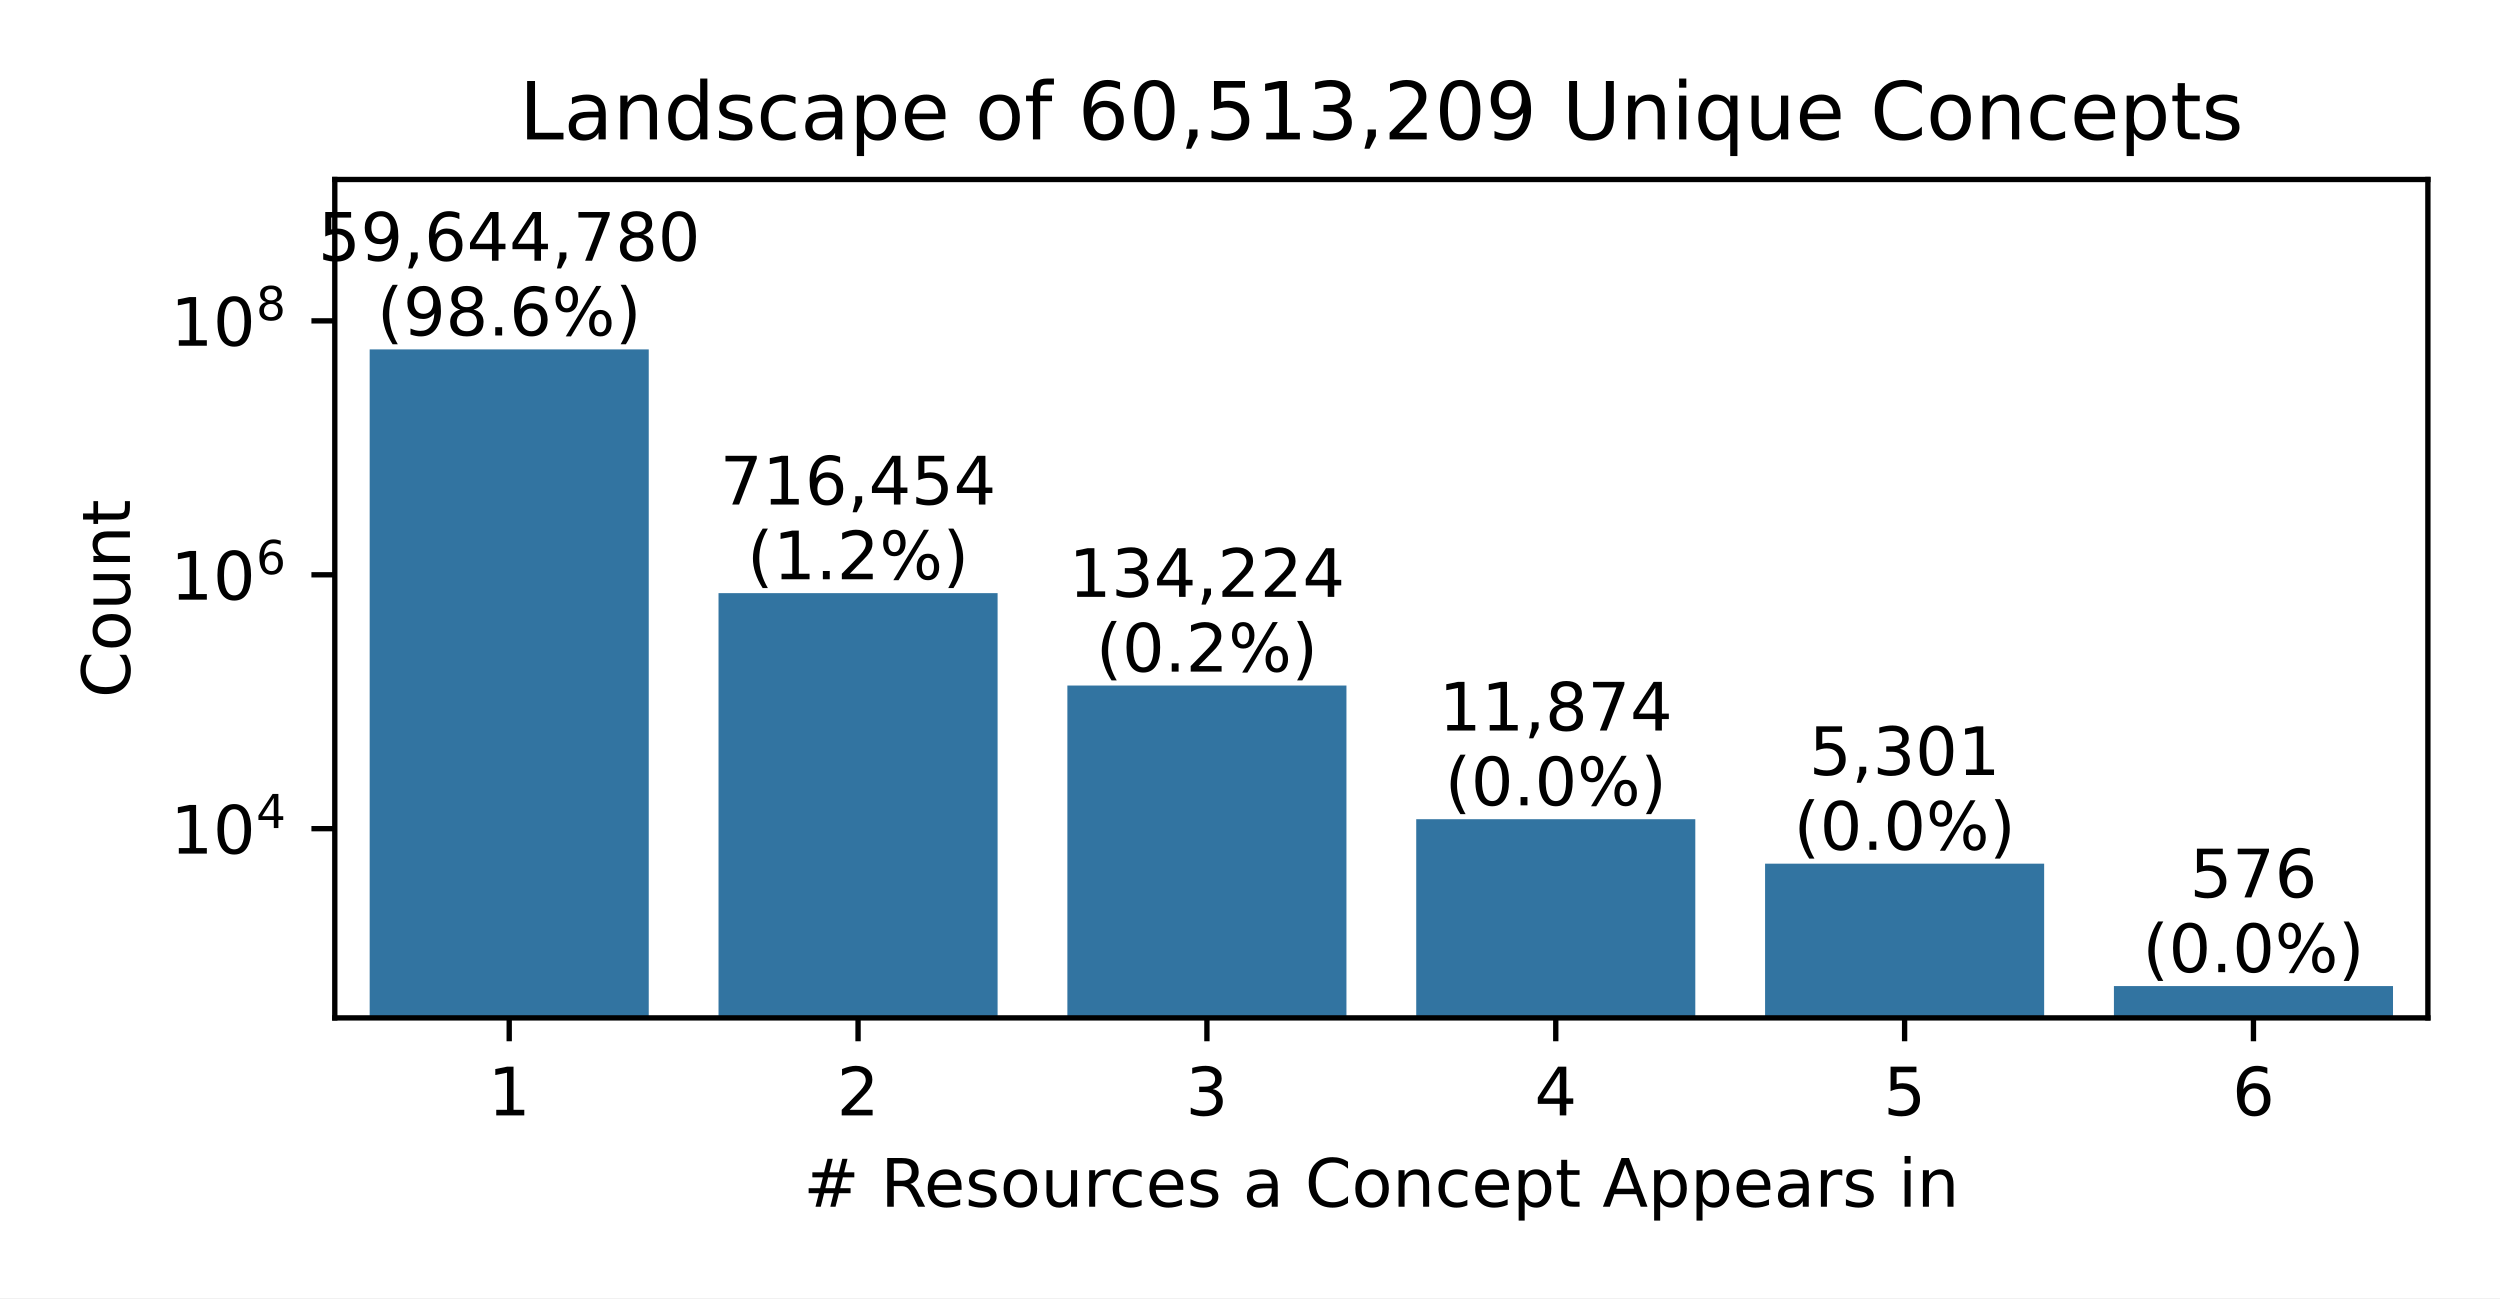
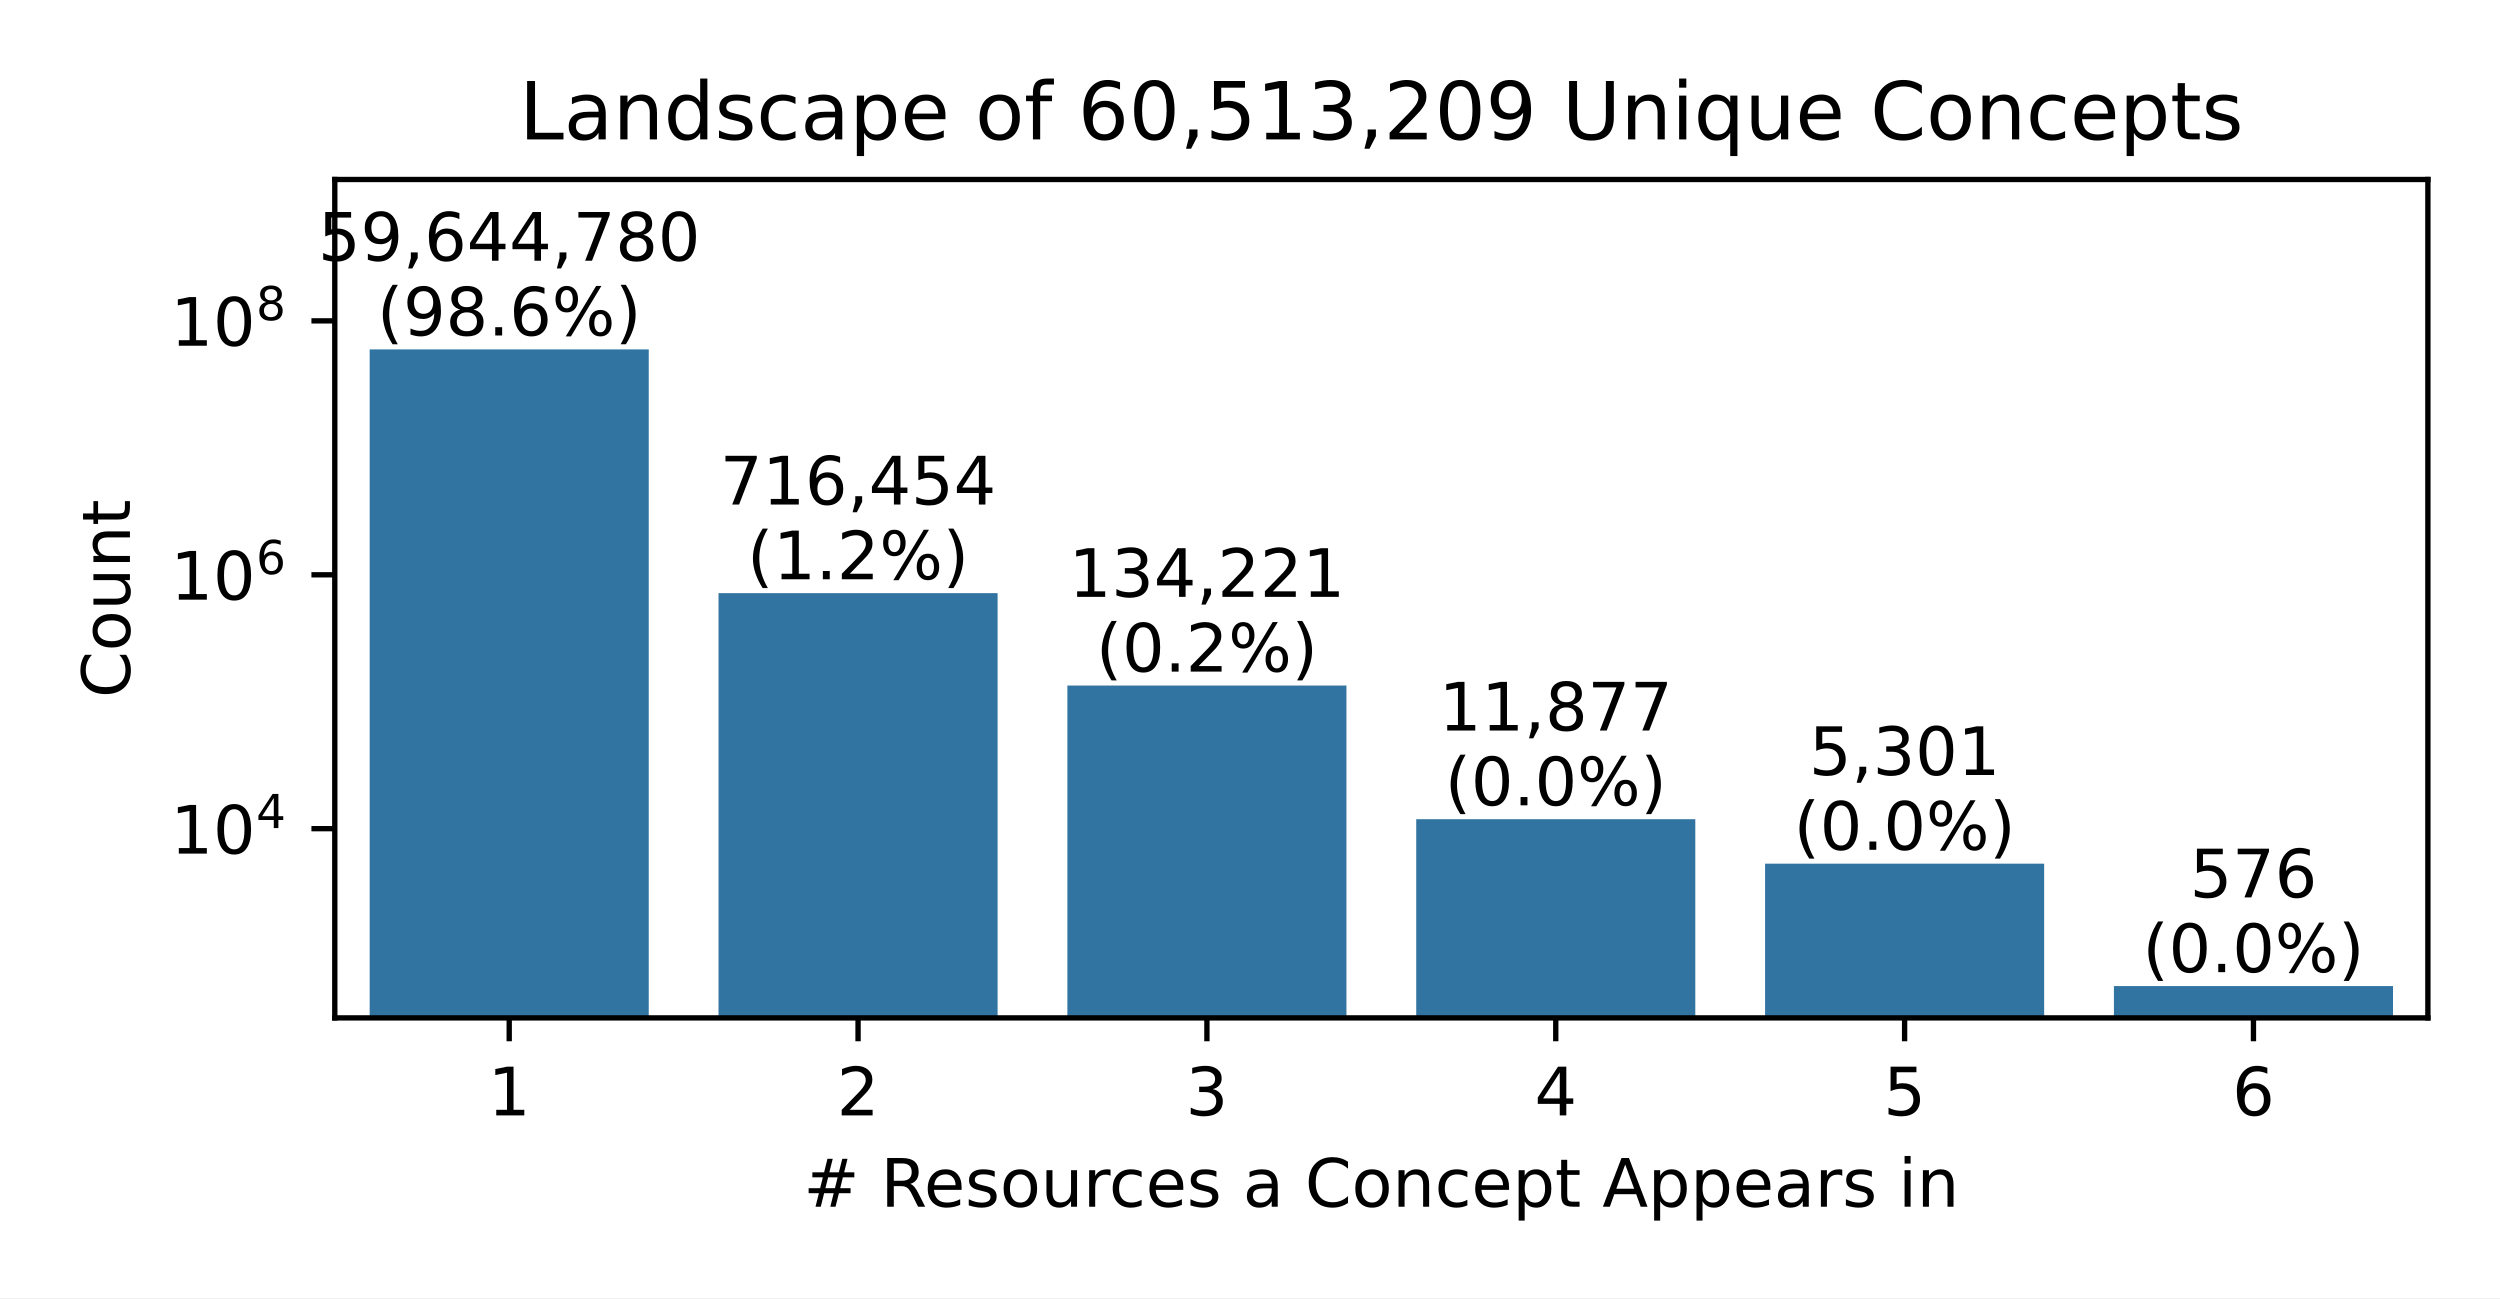
<svg xmlns="http://www.w3.org/2000/svg" xmlns:xlink="http://www.w3.org/1999/xlink" width="374.4pt" height="194.4pt" viewBox="0 0 374.4 194.4" version="1.1">
  <defs>
    <style type="text/css">*{stroke-linejoin: round; stroke-linecap: butt}</style>
  </defs>
  <g id="figure_1">
    <g id="patch_1">
      <path d="M 0 194.4  L 374.4 194.4  L 374.4 0  L 0 0  z " style="fill: #ffffff" />
    </g>
    <g id="axes_1">
      <g id="patch_2">
        <path d="M 50.138 152.44  L 363.6 152.44  L 363.6 26.88  L 50.138 26.88  z " style="fill: #ffffff" />
      </g>
      <g id="patch_3">
-         <path d="M 55.362 19212.896  L 97.157 19212.896  L 97.157 52.321  L 55.362 52.321  z " clip-path="url(#p3a0785d4c1)" style="fill: #3274a1" />
+         <path d="M 55.362 19212.896  L 97.157 19212.896  L 97.157 52.321  L 55.362 52.321  z " clip-path="url(#p7bde21ce56)" style="fill: #3274a1" />
      </g>
      <g id="patch_4">
-         <path d="M 107.606 19212.896  L 149.401 19212.896  L 149.401 88.832  L 107.606 88.832  z " clip-path="url(#p3a0785d4c1)" style="fill: #3274a1" />
+         <path d="M 107.606 19212.896  L 149.401 19212.896  L 149.401 88.832  L 107.606 88.832  z " clip-path="url(#p7bde21ce56)" style="fill: #3274a1" />
      </g>
      <g id="patch_5">
-         <path d="M 159.849 19212.896  L 201.644 19212.896  L 201.644 102.662  L 159.849 102.662  z " clip-path="url(#p3a0785d4c1)" style="fill: #3274a1" />
+         <path d="M 159.849 19212.896  L 201.644 19212.896  L 201.644 102.662  L 159.849 102.662  z " clip-path="url(#p7bde21ce56)" style="fill: #3274a1" />
      </g>
      <g id="patch_6">
-         <path d="M 212.093 19212.896  L 253.888 19212.896  L 253.888 122.686  L 212.093 122.686  z " clip-path="url(#p3a0785d4c1)" style="fill: #3274a1" />
+         <path d="M 212.093 19212.896  L 253.888 19212.896  L 253.888 122.684  L 212.093 122.684  z " clip-path="url(#p7bde21ce56)" style="fill: #3274a1" />
      </g>
      <g id="patch_7">
-         <path d="M 264.337 19212.896  L 306.132 19212.896  L 306.132 129.345  L 264.337 129.345  z " clip-path="url(#p3a0785d4c1)" style="fill: #3274a1" />
+         <path d="M 264.337 19212.896  L 306.132 19212.896  L 306.132 129.345  L 264.337 129.345  z " clip-path="url(#p7bde21ce56)" style="fill: #3274a1" />
      </g>
      <g id="patch_8">
-         <path d="M 316.581 19212.896  L 358.376 19212.896  L 358.376 147.672  L 316.581 147.672  z " clip-path="url(#p3a0785d4c1)" style="fill: #3274a1" />
+         <path d="M 316.581 19212.896  L 358.376 19212.896  L 358.376 147.672  L 316.581 147.672  z " clip-path="url(#p7bde21ce56)" style="fill: #3274a1" />
      </g>
      <g id="matplotlib.axis_1">
        <g id="xtick_1">
          <g id="line2d_1">
            <defs>
-               <path id="m4027e3c167" d="M 0 0  L 0 3.5  " style="stroke: #000000; stroke-width: 0.8" />
+               <path id="m6cad500617" d="M 0 0  L 0 3.5  " style="stroke: #000000; stroke-width: 0.8" />
            </defs>
            <g>
-               <use xlink:href="#m4027e3c167" x="76.26" y="152.44" style="stroke: #000000; stroke-width: 0.8" />
+               <use xlink:href="#m6cad500617" x="76.26" y="152.44" style="stroke: #000000; stroke-width: 0.8" />
            </g>
          </g>
          <g id="text_1">
            <g transform="translate(73.07829 167.0384) scale(0.1 -0.1)">
              <defs>
                <path id="DejaVuSans-31" d="M 794 531  L 1825 531  L 1825 4091  L 703 3866  L 703 4441  L 1819 4666  L 2450 4666  L 2450 531  L 3481 531  L 3481 0  L 794 0  L 794 531  z " transform="scale(0.015625)" />
              </defs>
              <use xlink:href="#DejaVuSans-31" />
            </g>
          </g>
        </g>
        <g id="xtick_2">
          <g id="line2d_2">
            <g>
-               <use xlink:href="#m4027e3c167" x="128.503" y="152.44" style="stroke: #000000; stroke-width: 0.8" />
+               <use xlink:href="#m6cad500617" x="128.503" y="152.44" style="stroke: #000000; stroke-width: 0.8" />
            </g>
          </g>
          <g id="text_2">
            <g transform="translate(125.322 167.0384) scale(0.1 -0.1)">
              <defs>
                <path id="DejaVuSans-32" d="M 1228 531  L 3431 531  L 3431 0  L 469 0  L 469 531  Q 828 903 1448 1529  Q 2069 2156 2228 2338  Q 2531 2678 2651 2914  Q 2772 3150 2772 3378  Q 2772 3750 2511 3984  Q 2250 4219 1831 4219  Q 1534 4219 1204 4116  Q 875 4013 500 3803  L 500 4441  Q 881 4594 1212 4672  Q 1544 4750 1819 4750  Q 2544 4750 2975 4387  Q 3406 4025 3406 3419  Q 3406 3131 3298 2873  Q 3191 2616 2906 2266  Q 2828 2175 2409 1742  Q 1991 1309 1228 531  z " transform="scale(0.015625)" />
              </defs>
              <use xlink:href="#DejaVuSans-32" />
            </g>
          </g>
        </g>
        <g id="xtick_3">
          <g id="line2d_3">
            <g>
-               <use xlink:href="#m4027e3c167" x="180.747" y="152.44" style="stroke: #000000; stroke-width: 0.8" />
+               <use xlink:href="#m6cad500617" x="180.747" y="152.44" style="stroke: #000000; stroke-width: 0.8" />
            </g>
          </g>
          <g id="text_3">
            <g transform="translate(177.5657 167.0384) scale(0.1 -0.1)">
              <defs>
                <path id="DejaVuSans-33" d="M 2597 2516  Q 3050 2419 3304 2112  Q 3559 1806 3559 1356  Q 3559 666 3084 287  Q 2609 -91 1734 -91  Q 1441 -91 1130 -33  Q 819 25 488 141  L 488 750  Q 750 597 1062 519  Q 1375 441 1716 441  Q 2309 441 2620 675  Q 2931 909 2931 1356  Q 2931 1769 2642 2001  Q 2353 2234 1838 2234  L 1294 2234  L 1294 2753  L 1863 2753  Q 2328 2753 2575 2939  Q 2822 3125 2822 3475  Q 2822 3834 2567 4026  Q 2313 4219 1838 4219  Q 1578 4219 1281 4162  Q 984 4106 628 3988  L 628 4550  Q 988 4650 1302 4700  Q 1616 4750 1894 4750  Q 2613 4750 3031 4423  Q 3450 4097 3450 3541  Q 3450 3153 3228 2886  Q 3006 2619 2597 2516  z " transform="scale(0.015625)" />
              </defs>
              <use xlink:href="#DejaVuSans-33" />
            </g>
          </g>
        </g>
        <g id="xtick_4">
          <g id="line2d_4">
            <g>
-               <use xlink:href="#m4027e3c167" x="232.991" y="152.44" style="stroke: #000000; stroke-width: 0.8" />
+               <use xlink:href="#m6cad500617" x="232.991" y="152.44" style="stroke: #000000; stroke-width: 0.8" />
            </g>
          </g>
          <g id="text_4">
            <g transform="translate(229.8095 167.0384) scale(0.1 -0.1)">
              <defs>
                <path id="DejaVuSans-34" d="M 2419 4116  L 825 1625  L 2419 1625  L 2419 4116  z M 2253 4666  L 3047 4666  L 3047 1625  L 3713 1625  L 3713 1100  L 3047 1100  L 3047 0  L 2419 0  L 2419 1100  L 313 1100  L 313 1709  L 2253 4666  z " transform="scale(0.015625)" />
              </defs>
              <use xlink:href="#DejaVuSans-34" />
            </g>
          </g>
        </g>
        <g id="xtick_5">
          <g id="line2d_5">
            <g>
-               <use xlink:href="#m4027e3c167" x="285.234" y="152.44" style="stroke: #000000; stroke-width: 0.8" />
+               <use xlink:href="#m6cad500617" x="285.234" y="152.44" style="stroke: #000000; stroke-width: 0.8" />
            </g>
          </g>
          <g id="text_5">
            <g transform="translate(282.0532 167.0384) scale(0.1 -0.1)">
              <defs>
                <path id="DejaVuSans-35" d="M 691 4666  L 3169 4666  L 3169 4134  L 1269 4134  L 1269 2991  Q 1406 3038 1543 3061  Q 1681 3084 1819 3084  Q 2600 3084 3056 2656  Q 3513 2228 3513 1497  Q 3513 744 3044 326  Q 2575 -91 1722 -91  Q 1428 -91 1123 -41  Q 819 9 494 109  L 494 744  Q 775 591 1075 516  Q 1375 441 1709 441  Q 2250 441 2565 725  Q 2881 1009 2881 1497  Q 2881 1984 2565 2268  Q 2250 2553 1709 2553  Q 1456 2553 1204 2497  Q 953 2441 691 2322  L 691 4666  z " transform="scale(0.015625)" />
              </defs>
              <use xlink:href="#DejaVuSans-35" />
            </g>
          </g>
        </g>
        <g id="xtick_6">
          <g id="line2d_6">
            <g>
-               <use xlink:href="#m4027e3c167" x="337.478" y="152.44" style="stroke: #000000; stroke-width: 0.8" />
+               <use xlink:href="#m6cad500617" x="337.478" y="152.44" style="stroke: #000000; stroke-width: 0.8" />
            </g>
          </g>
          <g id="text_6">
            <g transform="translate(334.2969 167.0384) scale(0.1 -0.1)">
              <defs>
                <path id="DejaVuSans-36" d="M 2113 2584  Q 1688 2584 1439 2293  Q 1191 2003 1191 1497  Q 1191 994 1439 701  Q 1688 409 2113 409  Q 2538 409 2786 701  Q 3034 994 3034 1497  Q 3034 2003 2786 2293  Q 2538 2584 2113 2584  z M 3366 4563  L 3366 3988  Q 3128 4100 2886 4159  Q 2644 4219 2406 4219  Q 1781 4219 1451 3797  Q 1122 3375 1075 2522  Q 1259 2794 1537 2939  Q 1816 3084 2150 3084  Q 2853 3084 3261 2657  Q 3669 2231 3669 1497  Q 3669 778 3244 343  Q 2819 -91 2113 -91  Q 1303 -91 875 529  Q 447 1150 447 2328  Q 447 3434 972 4092  Q 1497 4750 2381 4750  Q 2619 4750 2861 4703  Q 3103 4656 3366 4563  z " transform="scale(0.015625)" />
              </defs>
              <use xlink:href="#DejaVuSans-36" />
            </g>
          </g>
        </g>
        <g id="text_7">
          <g transform="translate(120.3306 180.7166) scale(0.1 -0.1)">
            <defs>
              <path id="DejaVuSans-23" d="M 3272 2816  L 2363 2816  L 2100 1772  L 3016 1772  L 3272 2816  z M 2803 4594  L 2478 3297  L 3391 3297  L 3719 4594  L 4219 4594  L 3897 3297  L 4872 3297  L 4872 2816  L 3775 2816  L 3519 1772  L 4513 1772  L 4513 1294  L 3397 1294  L 3072 0  L 2572 0  L 2894 1294  L 1978 1294  L 1656 0  L 1153 0  L 1478 1294  L 494 1294  L 494 1772  L 1594 1772  L 1856 2816  L 850 2816  L 850 3297  L 1978 3297  L 2297 4594  L 2803 4594  z " transform="scale(0.015625)" />
              <path id="DejaVuSans-20" transform="scale(0.015625)" />
              <path id="DejaVuSans-52" d="M 2841 2188  Q 3044 2119 3236 1894  Q 3428 1669 3622 1275  L 4263 0  L 3584 0  L 2988 1197  Q 2756 1666 2539 1819  Q 2322 1972 1947 1972  L 1259 1972  L 1259 0  L 628 0  L 628 4666  L 2053 4666  Q 2853 4666 3247 4331  Q 3641 3997 3641 3322  Q 3641 2881 3436 2590  Q 3231 2300 2841 2188  z M 1259 4147  L 1259 2491  L 2053 2491  Q 2509 2491 2742 2702  Q 2975 2913 2975 3322  Q 2975 3731 2742 3939  Q 2509 4147 2053 4147  L 1259 4147  z " transform="scale(0.015625)" />
              <path id="DejaVuSans-65" d="M 3597 1894  L 3597 1613  L 953 1613  Q 991 1019 1311 708  Q 1631 397 2203 397  Q 2534 397 2845 478  Q 3156 559 3463 722  L 3463 178  Q 3153 47 2828 -22  Q 2503 -91 2169 -91  Q 1331 -91 842 396  Q 353 884 353 1716  Q 353 2575 817 3079  Q 1281 3584 2069 3584  Q 2775 3584 3186 3129  Q 3597 2675 3597 1894  z M 3022 2063  Q 3016 2534 2758 2815  Q 2500 3097 2075 3097  Q 1594 3097 1305 2825  Q 1016 2553 972 2059  L 3022 2063  z " transform="scale(0.015625)" />
              <path id="DejaVuSans-73" d="M 2834 3397  L 2834 2853  Q 2591 2978 2328 3040  Q 2066 3103 1784 3103  Q 1356 3103 1142 2972  Q 928 2841 928 2578  Q 928 2378 1081 2264  Q 1234 2150 1697 2047  L 1894 2003  Q 2506 1872 2764 1633  Q 3022 1394 3022 966  Q 3022 478 2636 193  Q 2250 -91 1575 -91  Q 1294 -91 989 -36  Q 684 19 347 128  L 347 722  Q 666 556 975 473  Q 1284 391 1588 391  Q 1994 391 2212 530  Q 2431 669 2431 922  Q 2431 1156 2273 1281  Q 2116 1406 1581 1522  L 1381 1569  Q 847 1681 609 1914  Q 372 2147 372 2553  Q 372 3047 722 3315  Q 1072 3584 1716 3584  Q 2034 3584 2315 3537  Q 2597 3491 2834 3397  z " transform="scale(0.015625)" />
              <path id="DejaVuSans-6f" d="M 1959 3097  Q 1497 3097 1228 2736  Q 959 2375 959 1747  Q 959 1119 1226 758  Q 1494 397 1959 397  Q 2419 397 2687 759  Q 2956 1122 2956 1747  Q 2956 2369 2687 2733  Q 2419 3097 1959 3097  z M 1959 3584  Q 2709 3584 3137 3096  Q 3566 2609 3566 1747  Q 3566 888 3137 398  Q 2709 -91 1959 -91  Q 1206 -91 779 398  Q 353 888 353 1747  Q 353 2609 779 3096  Q 1206 3584 1959 3584  z " transform="scale(0.015625)" />
              <path id="DejaVuSans-75" d="M 544 1381  L 544 3500  L 1119 3500  L 1119 1403  Q 1119 906 1312 657  Q 1506 409 1894 409  Q 2359 409 2629 706  Q 2900 1003 2900 1516  L 2900 3500  L 3475 3500  L 3475 0  L 2900 0  L 2900 538  Q 2691 219 2414 64  Q 2138 -91 1772 -91  Q 1169 -91 856 284  Q 544 659 544 1381  z M 1991 3584  L 1991 3584  z " transform="scale(0.015625)" />
              <path id="DejaVuSans-72" d="M 2631 2963  Q 2534 3019 2420 3045  Q 2306 3072 2169 3072  Q 1681 3072 1420 2755  Q 1159 2438 1159 1844  L 1159 0  L 581 0  L 581 3500  L 1159 3500  L 1159 2956  Q 1341 3275 1631 3429  Q 1922 3584 2338 3584  Q 2397 3584 2469 3576  Q 2541 3569 2628 3553  L 2631 2963  z " transform="scale(0.015625)" />
              <path id="DejaVuSans-63" d="M 3122 3366  L 3122 2828  Q 2878 2963 2633 3030  Q 2388 3097 2138 3097  Q 1578 3097 1268 2742  Q 959 2388 959 1747  Q 959 1106 1268 751  Q 1578 397 2138 397  Q 2388 397 2633 464  Q 2878 531 3122 666  L 3122 134  Q 2881 22 2623 -34  Q 2366 -91 2075 -91  Q 1284 -91 818 406  Q 353 903 353 1747  Q 353 2603 823 3093  Q 1294 3584 2113 3584  Q 2378 3584 2631 3529  Q 2884 3475 3122 3366  z " transform="scale(0.015625)" />
              <path id="DejaVuSans-61" d="M 2194 1759  Q 1497 1759 1228 1600  Q 959 1441 959 1056  Q 959 750 1161 570  Q 1363 391 1709 391  Q 2188 391 2477 730  Q 2766 1069 2766 1631  L 2766 1759  L 2194 1759  z M 3341 1997  L 3341 0  L 2766 0  L 2766 531  Q 2569 213 2275 61  Q 1981 -91 1556 -91  Q 1019 -91 701 211  Q 384 513 384 1019  Q 384 1609 779 1909  Q 1175 2209 1959 2209  L 2766 2209  L 2766 2266  Q 2766 2663 2505 2880  Q 2244 3097 1772 3097  Q 1472 3097 1187 3025  Q 903 2953 641 2809  L 641 3341  Q 956 3463 1253 3523  Q 1550 3584 1831 3584  Q 2591 3584 2966 3190  Q 3341 2797 3341 1997  z " transform="scale(0.015625)" />
              <path id="DejaVuSans-43" d="M 4122 4306  L 4122 3641  Q 3803 3938 3442 4084  Q 3081 4231 2675 4231  Q 1875 4231 1450 3742  Q 1025 3253 1025 2328  Q 1025 1406 1450 917  Q 1875 428 2675 428  Q 3081 428 3442 575  Q 3803 722 4122 1019  L 4122 359  Q 3791 134 3420 21  Q 3050 -91 2638 -91  Q 1578 -91 968 557  Q 359 1206 359 2328  Q 359 3453 968 4101  Q 1578 4750 2638 4750  Q 3056 4750 3426 4639  Q 3797 4528 4122 4306  z " transform="scale(0.015625)" />
              <path id="DejaVuSans-6e" d="M 3513 2113  L 3513 0  L 2938 0  L 2938 2094  Q 2938 2591 2744 2837  Q 2550 3084 2163 3084  Q 1697 3084 1428 2787  Q 1159 2491 1159 1978  L 1159 0  L 581 0  L 581 3500  L 1159 3500  L 1159 2956  Q 1366 3272 1645 3428  Q 1925 3584 2291 3584  Q 2894 3584 3203 3211  Q 3513 2838 3513 2113  z " transform="scale(0.015625)" />
              <path id="DejaVuSans-70" d="M 1159 525  L 1159 -1331  L 581 -1331  L 581 3500  L 1159 3500  L 1159 2969  Q 1341 3281 1617 3432  Q 1894 3584 2278 3584  Q 2916 3584 3314 3078  Q 3713 2572 3713 1747  Q 3713 922 3314 415  Q 2916 -91 2278 -91  Q 1894 -91 1617 61  Q 1341 213 1159 525  z M 3116 1747  Q 3116 2381 2855 2742  Q 2594 3103 2138 3103  Q 1681 3103 1420 2742  Q 1159 2381 1159 1747  Q 1159 1113 1420 752  Q 1681 391 2138 391  Q 2594 391 2855 752  Q 3116 1113 3116 1747  z " transform="scale(0.015625)" />
              <path id="DejaVuSans-74" d="M 1172 4494  L 1172 3500  L 2356 3500  L 2356 3053  L 1172 3053  L 1172 1153  Q 1172 725 1289 603  Q 1406 481 1766 481  L 2356 481  L 2356 0  L 1766 0  Q 1100 0 847 248  Q 594 497 594 1153  L 594 3053  L 172 3053  L 172 3500  L 594 3500  L 594 4494  L 1172 4494  z " transform="scale(0.015625)" />
              <path id="DejaVuSans-41" d="M 2188 4044  L 1331 1722  L 3047 1722  L 2188 4044  z M 1831 4666  L 2547 4666  L 4325 0  L 3669 0  L 3244 1197  L 1141 1197  L 716 0  L 50 0  L 1831 4666  z " transform="scale(0.015625)" />
              <path id="DejaVuSans-69" d="M 603 3500  L 1178 3500  L 1178 0  L 603 0  L 603 3500  z M 603 4863  L 1178 4863  L 1178 4134  L 603 4134  L 603 4863  z " transform="scale(0.015625)" />
            </defs>
            <use xlink:href="#DejaVuSans-23" />
            <use xlink:href="#DejaVuSans-20" x="83.789" />
            <use xlink:href="#DejaVuSans-52" x="115.576" />
            <use xlink:href="#DejaVuSans-65" x="180.559" />
            <use xlink:href="#DejaVuSans-73" x="242.082" />
            <use xlink:href="#DejaVuSans-6f" x="294.182" />
            <use xlink:href="#DejaVuSans-75" x="355.363" />
            <use xlink:href="#DejaVuSans-72" x="418.742" />
            <use xlink:href="#DejaVuSans-63" x="457.605" />
            <use xlink:href="#DejaVuSans-65" x="512.586" />
            <use xlink:href="#DejaVuSans-73" x="574.109" />
            <use xlink:href="#DejaVuSans-20" x="626.209" />
            <use xlink:href="#DejaVuSans-61" x="657.996" />
            <use xlink:href="#DejaVuSans-20" x="719.275" />
            <use xlink:href="#DejaVuSans-43" x="751.062" />
            <use xlink:href="#DejaVuSans-6f" x="820.887" />
            <use xlink:href="#DejaVuSans-6e" x="882.068" />
            <use xlink:href="#DejaVuSans-63" x="945.447" />
            <use xlink:href="#DejaVuSans-65" x="1000.428" />
            <use xlink:href="#DejaVuSans-70" x="1061.951" />
            <use xlink:href="#DejaVuSans-74" x="1125.428" />
            <use xlink:href="#DejaVuSans-20" x="1164.637" />
            <use xlink:href="#DejaVuSans-41" x="1196.424" />
            <use xlink:href="#DejaVuSans-70" x="1264.832" />
            <use xlink:href="#DejaVuSans-70" x="1328.309" />
            <use xlink:href="#DejaVuSans-65" x="1391.785" />
            <use xlink:href="#DejaVuSans-61" x="1453.309" />
            <use xlink:href="#DejaVuSans-72" x="1514.588" />
            <use xlink:href="#DejaVuSans-73" x="1555.701" />
            <use xlink:href="#DejaVuSans-20" x="1607.801" />
            <use xlink:href="#DejaVuSans-69" x="1639.588" />
            <use xlink:href="#DejaVuSans-6e" x="1667.371" />
          </g>
        </g>
      </g>
      <g id="matplotlib.axis_2">
        <g id="ytick_1">
          <g id="line2d_7">
            <defs>
-               <path id="m959bd9dba7" d="M 0 0  L -3.5 0  " style="stroke: #000000; stroke-width: 0.8" />
+               <path id="me573df5ee1" d="M 0 0  L -3.5 0  " style="stroke: #000000; stroke-width: 0.8" />
            </defs>
            <g>
-               <use xlink:href="#m959bd9dba7" x="50.138" y="124.105" style="stroke: #000000; stroke-width: 0.8" />
+               <use xlink:href="#me573df5ee1" x="50.138" y="124.105" style="stroke: #000000; stroke-width: 0.8" />
            </g>
          </g>
          <g id="text_8">
            <g transform="translate(25.53768 127.9039) scale(0.1 -0.1)">
              <defs>
                <path id="DejaVuSans-30" d="M 2034 4250  Q 1547 4250 1301 3770  Q 1056 3291 1056 2328  Q 1056 1369 1301 889  Q 1547 409 2034 409  Q 2525 409 2770 889  Q 3016 1369 3016 2328  Q 3016 3291 2770 3770  Q 2525 4250 2034 4250  z M 2034 4750  Q 2819 4750 3233 4129  Q 3647 3509 3647 2328  Q 3647 1150 3233 529  Q 2819 -91 2034 -91  Q 1250 -91 836 529  Q 422 1150 422 2328  Q 422 3509 836 4129  Q 1250 4750 2034 4750  z " transform="scale(0.015625)" />
              </defs>
              <use xlink:href="#DejaVuSans-31" transform="translate(0 0.684375)" />
              <use xlink:href="#DejaVuSans-30" transform="translate(63.62305 0.684375)" />
              <use xlink:href="#DejaVuSans-34" transform="translate(128.2031 38.96563) scale(0.7)" />
            </g>
          </g>
        </g>
        <g id="ytick_2">
          <g id="line2d_8">
            <g>
-               <use xlink:href="#m959bd9dba7" x="50.138" y="86.079" style="stroke: #000000; stroke-width: 0.8" />
+               <use xlink:href="#me573df5ee1" x="50.138" y="86.079" style="stroke: #000000; stroke-width: 0.8" />
            </g>
          </g>
          <g id="text_9">
            <g transform="translate(25.53768 89.87839) scale(0.1 -0.1)">
              <use xlink:href="#DejaVuSans-31" transform="translate(0 0.765625)" />
              <use xlink:href="#DejaVuSans-30" transform="translate(63.62305 0.765625)" />
              <use xlink:href="#DejaVuSans-36" transform="translate(128.2031 39.04688) scale(0.7)" />
            </g>
          </g>
        </g>
        <g id="ytick_3">
          <g id="line2d_9">
            <g>
-               <use xlink:href="#m959bd9dba7" x="50.138" y="48.054" style="stroke: #000000; stroke-width: 0.8" />
+               <use xlink:href="#me573df5ee1" x="50.138" y="48.054" style="stroke: #000000; stroke-width: 0.8" />
            </g>
          </g>
          <g id="text_10">
            <g transform="translate(25.53768 51.85291) scale(0.1 -0.1)">
              <defs>
                <path id="DejaVuSans-38" d="M 2034 2216  Q 1584 2216 1326 1975  Q 1069 1734 1069 1313  Q 1069 891 1326 650  Q 1584 409 2034 409  Q 2484 409 2743 651  Q 3003 894 3003 1313  Q 3003 1734 2745 1975  Q 2488 2216 2034 2216  z M 1403 2484  Q 997 2584 770 2862  Q 544 3141 544 3541  Q 544 4100 942 4425  Q 1341 4750 2034 4750  Q 2731 4750 3128 4425  Q 3525 4100 3525 3541  Q 3525 3141 3298 2862  Q 3072 2584 2669 2484  Q 3125 2378 3379 2068  Q 3634 1759 3634 1313  Q 3634 634 3220 271  Q 2806 -91 2034 -91  Q 1263 -91 848 271  Q 434 634 434 1313  Q 434 1759 690 2068  Q 947 2378 1403 2484  z M 1172 3481  Q 1172 3119 1398 2916  Q 1625 2713 2034 2713  Q 2441 2713 2670 2916  Q 2900 3119 2900 3481  Q 2900 3844 2670 4047  Q 2441 4250 2034 4250  Q 1625 4250 1398 4047  Q 1172 3844 1172 3481  z " transform="scale(0.015625)" />
              </defs>
              <use xlink:href="#DejaVuSans-31" transform="translate(0 0.765625)" />
              <use xlink:href="#DejaVuSans-30" transform="translate(63.62305 0.765625)" />
              <use xlink:href="#DejaVuSans-38" transform="translate(128.2031 39.04688) scale(0.7)" />
            </g>
          </g>
        </g>
        <g id="text_11">
          <g transform="translate(19.458 104.5084) rotate(-90) scale(0.1 -0.1)">
            <use xlink:href="#DejaVuSans-43" />
            <use xlink:href="#DejaVuSans-6f" x="69.824" />
            <use xlink:href="#DejaVuSans-75" x="131.006" />
            <use xlink:href="#DejaVuSans-6e" x="194.385" />
            <use xlink:href="#DejaVuSans-74" x="257.764" />
          </g>
        </g>
      </g>
      <g id="line2d_10">
-         <path clip-path="url(#p3a0785d4c1)" style="fill: none; stroke: #424242; stroke-width: 2.25; stroke-linecap: square" />
+         <path clip-path="url(#p7bde21ce56)" style="fill: none; stroke: #424242; stroke-width: 2.25; stroke-linecap: square" />
      </g>
      <g id="line2d_11">
-         <path clip-path="url(#p3a0785d4c1)" style="fill: none; stroke: #424242; stroke-width: 2.25; stroke-linecap: square" />
+         <path clip-path="url(#p7bde21ce56)" style="fill: none; stroke: #424242; stroke-width: 2.25; stroke-linecap: square" />
      </g>
      <g id="line2d_12">
-         <path clip-path="url(#p3a0785d4c1)" style="fill: none; stroke: #424242; stroke-width: 2.25; stroke-linecap: square" />
+         <path clip-path="url(#p7bde21ce56)" style="fill: none; stroke: #424242; stroke-width: 2.25; stroke-linecap: square" />
      </g>
      <g id="line2d_13">
-         <path clip-path="url(#p3a0785d4c1)" style="fill: none; stroke: #424242; stroke-width: 2.25; stroke-linecap: square" />
+         <path clip-path="url(#p7bde21ce56)" style="fill: none; stroke: #424242; stroke-width: 2.25; stroke-linecap: square" />
      </g>
      <g id="line2d_14">
-         <path clip-path="url(#p3a0785d4c1)" style="fill: none; stroke: #424242; stroke-width: 2.25; stroke-linecap: square" />
+         <path clip-path="url(#p7bde21ce56)" style="fill: none; stroke: #424242; stroke-width: 2.25; stroke-linecap: square" />
      </g>
      <g id="line2d_15">
-         <path clip-path="url(#p3a0785d4c1)" style="fill: none; stroke: #424242; stroke-width: 2.25; stroke-linecap: square" />
+         <path clip-path="url(#p7bde21ce56)" style="fill: none; stroke: #424242; stroke-width: 2.25; stroke-linecap: square" />
      </g>
      <g id="patch_9">
        <path d="M 50.138 152.44  L 50.138 26.88  " style="fill: none; stroke: #000000; stroke-width: 0.8; stroke-linejoin: miter; stroke-linecap: square" />
      </g>
      <g id="patch_10">
        <path d="M 363.6 152.44  L 363.6 26.88  " style="fill: none; stroke: #000000; stroke-width: 0.8; stroke-linejoin: miter; stroke-linecap: square" />
      </g>
      <g id="patch_11">
        <path d="M 50.138 152.44  L 363.6 152.44  " style="fill: none; stroke: #000000; stroke-width: 0.8; stroke-linejoin: miter; stroke-linecap: square" />
      </g>
      <g id="patch_12">
        <path d="M 50.138 26.88  L 363.6 26.88  " style="fill: none; stroke: #000000; stroke-width: 0.8; stroke-linejoin: miter; stroke-linecap: square" />
      </g>
      <g id="text_12">
-         <g transform="translate(215.4954 109.4087) scale(0.1 -0.1)">
+         <g transform="translate(215.4954 109.4066) scale(0.1 -0.1)">
          <defs>
            <path id="DejaVuSans-2c" d="M 750 794  L 1409 794  L 1409 256  L 897 -744  L 494 -744  L 750 256  L 750 794  z " transform="scale(0.015625)" />
            <path id="DejaVuSans-37" d="M 525 4666  L 3525 4666  L 3525 4397  L 1831 0  L 1172 0  L 2766 4134  L 525 4134  L 525 4666  z " transform="scale(0.015625)" />
          </defs>
          <use xlink:href="#DejaVuSans-31" />
          <use xlink:href="#DejaVuSans-31" x="63.623" />
          <use xlink:href="#DejaVuSans-2c" x="127.246" />
          <use xlink:href="#DejaVuSans-38" x="159.033" />
          <use xlink:href="#DejaVuSans-37" x="222.656" />
-           <use xlink:href="#DejaVuSans-34" x="286.279" />
-         </g>
-         <g transform="translate(216.3868 120.6065) scale(0.1 -0.1)">
+           <use xlink:href="#DejaVuSans-37" x="286.279" />
+         </g>
+         <g transform="translate(216.3868 120.6044) scale(0.1 -0.1)">
          <defs>
            <path id="DejaVuSans-28" d="M 1984 4856  Q 1566 4138 1362 3434  Q 1159 2731 1159 2009  Q 1159 1288 1364 580  Q 1569 -128 1984 -844  L 1484 -844  Q 1016 -109 783 600  Q 550 1309 550 2009  Q 550 2706 781 3412  Q 1013 4119 1484 4856  L 1984 4856  z " transform="scale(0.015625)" />
            <path id="DejaVuSans-2e" d="M 684 794  L 1344 794  L 1344 0  L 684 0  L 684 794  z " transform="scale(0.015625)" />
            <path id="DejaVuSans-25" d="M 4653 2053  Q 4381 2053 4226 1822  Q 4072 1591 4072 1178  Q 4072 772 4226 539  Q 4381 306 4653 306  Q 4919 306 5073 539  Q 5228 772 5228 1178  Q 5228 1588 5073 1820  Q 4919 2053 4653 2053  z M 4653 2450  Q 5147 2450 5437 2106  Q 5728 1763 5728 1178  Q 5728 594 5436 251  Q 5144 -91 4653 -91  Q 4153 -91 3862 251  Q 3572 594 3572 1178  Q 3572 1766 3864 2108  Q 4156 2450 4653 2450  z M 1428 4353  Q 1159 4353 1004 4120  Q 850 3888 850 3481  Q 850 3069 1003 2837  Q 1156 2606 1428 2606  Q 1700 2606 1854 2837  Q 2009 3069 2009 3481  Q 2009 3884 1853 4118  Q 1697 4353 1428 4353  z M 4250 4750  L 4750 4750  L 1831 -91  L 1331 -91  L 4250 4750  z M 1428 4750  Q 1922 4750 2215 4408  Q 2509 4066 2509 3481  Q 2509 2891 2217 2550  Q 1925 2209 1428 2209  Q 931 2209 642 2551  Q 353 2894 353 3481  Q 353 4063 643 4406  Q 934 4750 1428 4750  z " transform="scale(0.015625)" />
            <path id="DejaVuSans-29" d="M 513 4856  L 1013 4856  Q 1481 4119 1714 3412  Q 1947 2706 1947 2009  Q 1947 1309 1714 600  Q 1481 -109 1013 -844  L 513 -844  Q 928 -128 1133 580  Q 1338 1288 1338 2009  Q 1338 2731 1133 3434  Q 928 4138 513 4856  z " transform="scale(0.015625)" />
          </defs>
          <use xlink:href="#DejaVuSans-28" />
          <use xlink:href="#DejaVuSans-30" x="39.014" />
          <use xlink:href="#DejaVuSans-2e" x="102.637" />
          <use xlink:href="#DejaVuSans-30" x="134.424" />
          <use xlink:href="#DejaVuSans-25" x="198.047" />
          <use xlink:href="#DejaVuSans-29" x="293.066" />
        </g>
      </g>
      <g id="text_13">
        <g transform="translate(270.9204 116.0675) scale(0.1 -0.1)">
          <use xlink:href="#DejaVuSans-35" />
          <use xlink:href="#DejaVuSans-2c" x="63.623" />
          <use xlink:href="#DejaVuSans-33" x="95.41" />
          <use xlink:href="#DejaVuSans-30" x="159.033" />
          <use xlink:href="#DejaVuSans-31" x="222.656" />
        </g>
        <g transform="translate(268.6305 127.2654) scale(0.1 -0.1)">
          <use xlink:href="#DejaVuSans-28" />
          <use xlink:href="#DejaVuSans-30" x="39.014" />
          <use xlink:href="#DejaVuSans-2e" x="102.637" />
          <use xlink:href="#DejaVuSans-30" x="134.424" />
          <use xlink:href="#DejaVuSans-25" x="198.047" />
          <use xlink:href="#DejaVuSans-29" x="293.066" />
        </g>
      </g>
      <g id="text_14">
        <g transform="translate(327.9344 134.392) scale(0.1 -0.1)">
          <use xlink:href="#DejaVuSans-35" />
          <use xlink:href="#DejaVuSans-37" x="63.623" />
          <use xlink:href="#DejaVuSans-36" x="127.246" />
        </g>
        <g transform="translate(320.8742 145.5899) scale(0.1 -0.1)">
          <use xlink:href="#DejaVuSans-28" />
          <use xlink:href="#DejaVuSans-30" x="39.014" />
          <use xlink:href="#DejaVuSans-2e" x="102.637" />
          <use xlink:href="#DejaVuSans-30" x="134.424" />
          <use xlink:href="#DejaVuSans-25" x="198.047" />
          <use xlink:href="#DejaVuSans-29" x="293.066" />
        </g>
      </g>
      <g id="text_15">
-         <g transform="translate(160.0704 89.38399) scale(0.1 -0.1)">
+         <g transform="translate(160.0704 89.38418) scale(0.1 -0.1)">
          <use xlink:href="#DejaVuSans-31" />
          <use xlink:href="#DejaVuSans-33" x="63.623" />
          <use xlink:href="#DejaVuSans-34" x="127.246" />
          <use xlink:href="#DejaVuSans-2c" x="190.869" />
          <use xlink:href="#DejaVuSans-32" x="222.656" />
          <use xlink:href="#DejaVuSans-32" x="286.279" />
-           <use xlink:href="#DejaVuSans-34" x="349.902" />
-         </g>
-         <g transform="translate(164.1431 100.5818) scale(0.1 -0.1)">
+           <use xlink:href="#DejaVuSans-31" x="349.902" />
+         </g>
+         <g transform="translate(164.1431 100.582) scale(0.1 -0.1)">
          <use xlink:href="#DejaVuSans-28" />
          <use xlink:href="#DejaVuSans-30" x="39.014" />
          <use xlink:href="#DejaVuSans-2e" x="102.637" />
          <use xlink:href="#DejaVuSans-32" x="134.424" />
          <use xlink:href="#DejaVuSans-25" x="198.047" />
          <use xlink:href="#DejaVuSans-29" x="293.066" />
        </g>
      </g>
      <g id="text_16">
        <g transform="translate(47.63142 39.04317) scale(0.1 -0.1)">
          <defs>
            <path id="DejaVuSans-39" d="M 703 97  L 703 672  Q 941 559 1184 500  Q 1428 441 1663 441  Q 2288 441 2617 861  Q 2947 1281 2994 2138  Q 2813 1869 2534 1725  Q 2256 1581 1919 1581  Q 1219 1581 811 2004  Q 403 2428 403 3163  Q 403 3881 828 4315  Q 1253 4750 1959 4750  Q 2769 4750 3195 4129  Q 3622 3509 3622 2328  Q 3622 1225 3098 567  Q 2575 -91 1691 -91  Q 1453 -91 1209 -44  Q 966 3 703 97  z M 1959 2075  Q 2384 2075 2632 2365  Q 2881 2656 2881 3163  Q 2881 3666 2632 3958  Q 2384 4250 1959 4250  Q 1534 4250 1286 3958  Q 1038 3666 1038 3163  Q 1038 2656 1286 2365  Q 1534 2075 1959 2075  z " transform="scale(0.015625)" />
          </defs>
          <use xlink:href="#DejaVuSans-35" />
          <use xlink:href="#DejaVuSans-39" x="63.623" />
          <use xlink:href="#DejaVuSans-2c" x="127.246" />
          <use xlink:href="#DejaVuSans-36" x="159.033" />
          <use xlink:href="#DejaVuSans-34" x="222.656" />
          <use xlink:href="#DejaVuSans-34" x="286.279" />
          <use xlink:href="#DejaVuSans-2c" x="349.902" />
          <use xlink:href="#DejaVuSans-37" x="381.689" />
          <use xlink:href="#DejaVuSans-38" x="445.312" />
          <use xlink:href="#DejaVuSans-30" x="508.936" />
        </g>
        <g transform="translate(56.47439 50.24098) scale(0.1 -0.1)">
          <use xlink:href="#DejaVuSans-28" />
          <use xlink:href="#DejaVuSans-39" x="39.014" />
          <use xlink:href="#DejaVuSans-38" x="102.637" />
          <use xlink:href="#DejaVuSans-2e" x="166.26" />
          <use xlink:href="#DejaVuSans-36" x="198.047" />
          <use xlink:href="#DejaVuSans-25" x="261.67" />
          <use xlink:href="#DejaVuSans-29" x="356.689" />
        </g>
      </g>
      <g id="text_17">
        <g transform="translate(107.8267 75.55493) scale(0.1 -0.1)">
          <use xlink:href="#DejaVuSans-37" />
          <use xlink:href="#DejaVuSans-31" x="63.623" />
          <use xlink:href="#DejaVuSans-36" x="127.246" />
          <use xlink:href="#DejaVuSans-2c" x="190.869" />
          <use xlink:href="#DejaVuSans-34" x="222.656" />
          <use xlink:href="#DejaVuSans-35" x="286.279" />
          <use xlink:href="#DejaVuSans-34" x="349.902" />
        </g>
        <g transform="translate(111.8994 86.75275) scale(0.1 -0.1)">
          <use xlink:href="#DejaVuSans-28" />
          <use xlink:href="#DejaVuSans-31" x="39.014" />
          <use xlink:href="#DejaVuSans-2e" x="102.637" />
          <use xlink:href="#DejaVuSans-32" x="134.424" />
          <use xlink:href="#DejaVuSans-25" x="198.047" />
          <use xlink:href="#DejaVuSans-29" x="293.066" />
        </g>
      </g>
      <g id="text_18">
        <g transform="translate(77.76478 20.88) scale(0.12 -0.12)">
          <defs>
            <path id="DejaVuSans-4c" d="M 628 4666  L 1259 4666  L 1259 531  L 3531 531  L 3531 0  L 628 0  L 628 4666  z " transform="scale(0.015625)" />
            <path id="DejaVuSans-64" d="M 2906 2969  L 2906 4863  L 3481 4863  L 3481 0  L 2906 0  L 2906 525  Q 2725 213 2448 61  Q 2172 -91 1784 -91  Q 1150 -91 751 415  Q 353 922 353 1747  Q 353 2572 751 3078  Q 1150 3584 1784 3584  Q 2172 3584 2448 3432  Q 2725 3281 2906 2969  z M 947 1747  Q 947 1113 1208 752  Q 1469 391 1925 391  Q 2381 391 2643 752  Q 2906 1113 2906 1747  Q 2906 2381 2643 2742  Q 2381 3103 1925 3103  Q 1469 3103 1208 2742  Q 947 2381 947 1747  z " transform="scale(0.015625)" />
            <path id="DejaVuSans-66" d="M 2375 4863  L 2375 4384  L 1825 4384  Q 1516 4384 1395 4259  Q 1275 4134 1275 3809  L 1275 3500  L 2222 3500  L 2222 3053  L 1275 3053  L 1275 0  L 697 0  L 697 3053  L 147 3053  L 147 3500  L 697 3500  L 697 3744  Q 697 4328 969 4595  Q 1241 4863 1831 4863  L 2375 4863  z " transform="scale(0.015625)" />
            <path id="DejaVuSans-55" d="M 556 4666  L 1191 4666  L 1191 1831  Q 1191 1081 1462 751  Q 1734 422 2344 422  Q 2950 422 3222 751  Q 3494 1081 3494 1831  L 3494 4666  L 4128 4666  L 4128 1753  Q 4128 841 3676 375  Q 3225 -91 2344 -91  Q 1459 -91 1007 375  Q 556 841 556 1753  L 556 4666  z " transform="scale(0.015625)" />
            <path id="DejaVuSans-71" d="M 947 1747  Q 947 1113 1208 752  Q 1469 391 1925 391  Q 2381 391 2643 752  Q 2906 1113 2906 1747  Q 2906 2381 2643 2742  Q 2381 3103 1925 3103  Q 1469 3103 1208 2742  Q 947 2381 947 1747  z M 2906 525  Q 2725 213 2448 61  Q 2172 -91 1784 -91  Q 1150 -91 751 415  Q 353 922 353 1747  Q 353 2572 751 3078  Q 1150 3584 1784 3584  Q 2172 3584 2448 3432  Q 2725 3281 2906 2969  L 2906 3500  L 3481 3500  L 3481 -1331  L 2906 -1331  L 2906 525  z " transform="scale(0.015625)" />
          </defs>
          <use xlink:href="#DejaVuSans-4c" />
          <use xlink:href="#DejaVuSans-61" x="55.713" />
          <use xlink:href="#DejaVuSans-6e" x="116.992" />
          <use xlink:href="#DejaVuSans-64" x="180.371" />
          <use xlink:href="#DejaVuSans-73" x="243.848" />
          <use xlink:href="#DejaVuSans-63" x="295.947" />
          <use xlink:href="#DejaVuSans-61" x="350.928" />
          <use xlink:href="#DejaVuSans-70" x="412.207" />
          <use xlink:href="#DejaVuSans-65" x="475.684" />
          <use xlink:href="#DejaVuSans-20" x="537.207" />
          <use xlink:href="#DejaVuSans-6f" x="568.994" />
          <use xlink:href="#DejaVuSans-66" x="630.176" />
          <use xlink:href="#DejaVuSans-20" x="665.381" />
          <use xlink:href="#DejaVuSans-36" x="697.168" />
          <use xlink:href="#DejaVuSans-30" x="760.791" />
          <use xlink:href="#DejaVuSans-2c" x="824.414" />
          <use xlink:href="#DejaVuSans-35" x="856.201" />
          <use xlink:href="#DejaVuSans-31" x="919.824" />
          <use xlink:href="#DejaVuSans-33" x="983.447" />
          <use xlink:href="#DejaVuSans-2c" x="1047.07" />
          <use xlink:href="#DejaVuSans-32" x="1078.857" />
          <use xlink:href="#DejaVuSans-30" x="1142.48" />
          <use xlink:href="#DejaVuSans-39" x="1206.104" />
          <use xlink:href="#DejaVuSans-20" x="1269.727" />
          <use xlink:href="#DejaVuSans-55" x="1301.514" />
          <use xlink:href="#DejaVuSans-6e" x="1374.707" />
          <use xlink:href="#DejaVuSans-69" x="1438.086" />
          <use xlink:href="#DejaVuSans-71" x="1465.869" />
          <use xlink:href="#DejaVuSans-75" x="1529.346" />
          <use xlink:href="#DejaVuSans-65" x="1592.725" />
          <use xlink:href="#DejaVuSans-20" x="1654.248" />
          <use xlink:href="#DejaVuSans-43" x="1686.035" />
          <use xlink:href="#DejaVuSans-6f" x="1755.859" />
          <use xlink:href="#DejaVuSans-6e" x="1817.041" />
          <use xlink:href="#DejaVuSans-63" x="1880.42" />
          <use xlink:href="#DejaVuSans-65" x="1935.4" />
          <use xlink:href="#DejaVuSans-70" x="1996.924" />
          <use xlink:href="#DejaVuSans-74" x="2060.4" />
          <use xlink:href="#DejaVuSans-73" x="2099.609" />
        </g>
      </g>
    </g>
  </g>
  <defs>
-     <clipPath id="p3a0785d4c1">
+     <clipPath id="p7bde21ce56">
      <rect x="50.138" y="26.88" width="313.462" height="125.56" />
    </clipPath>
  </defs>
</svg>
